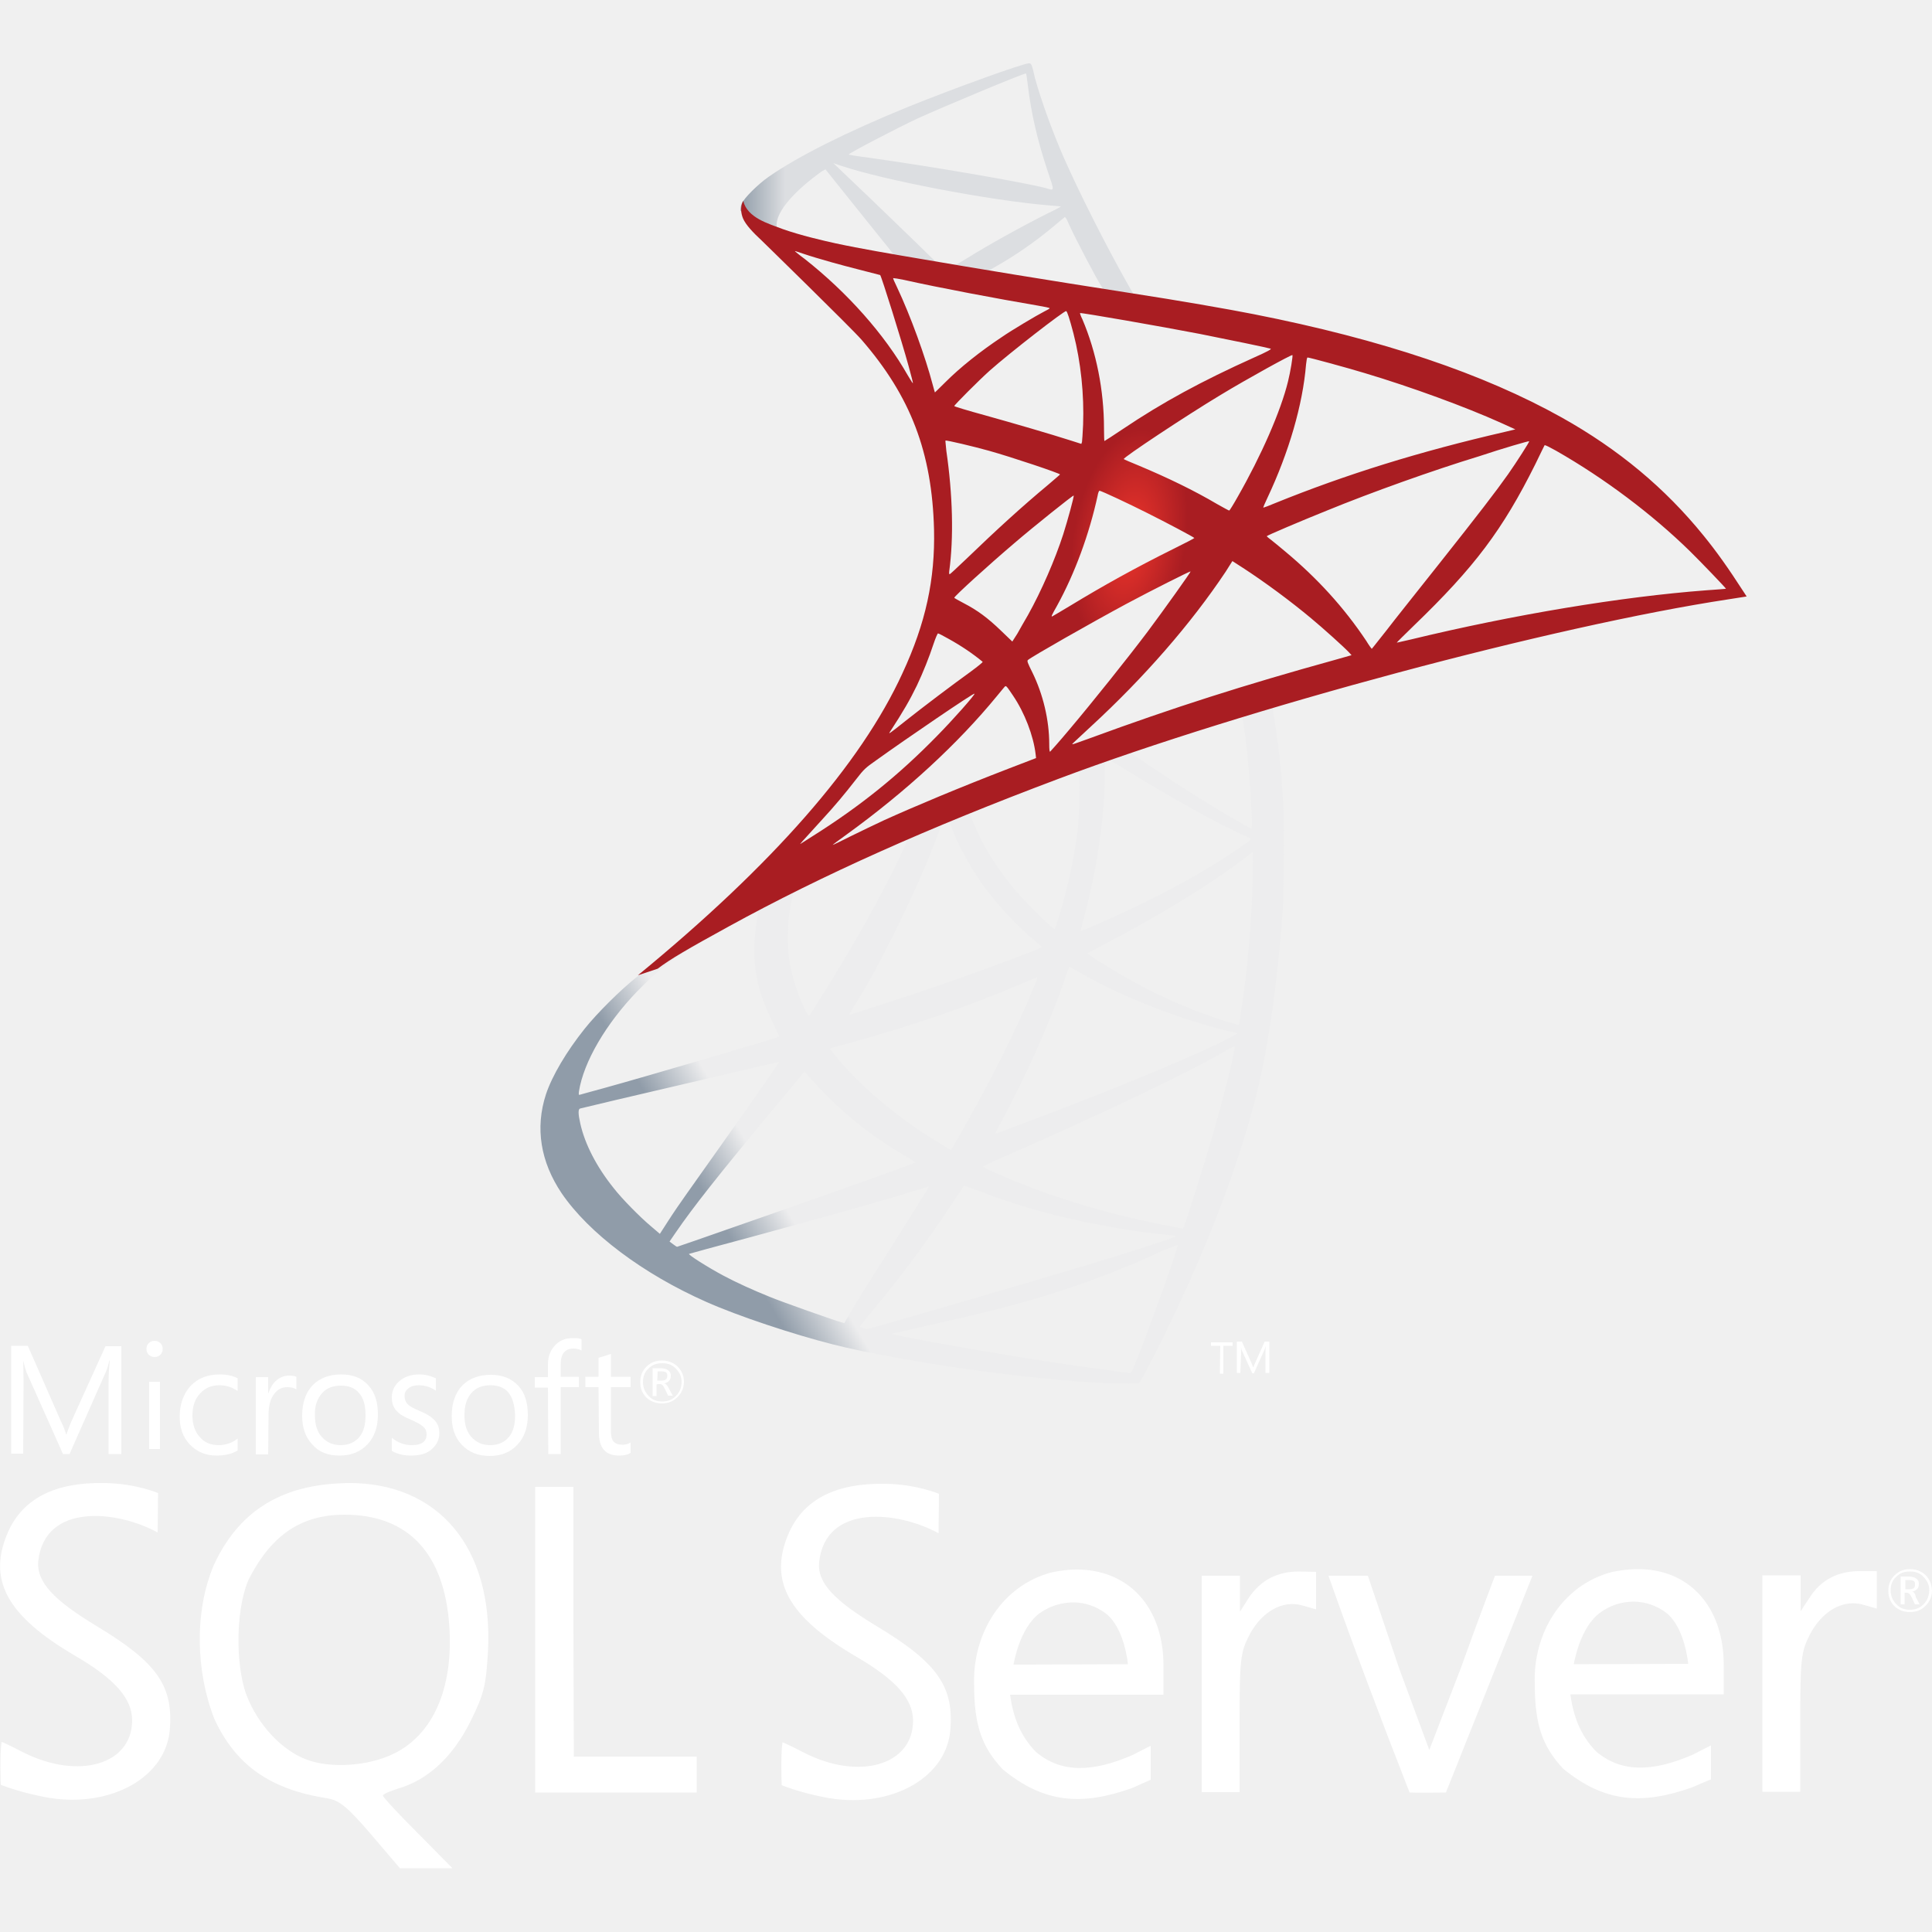
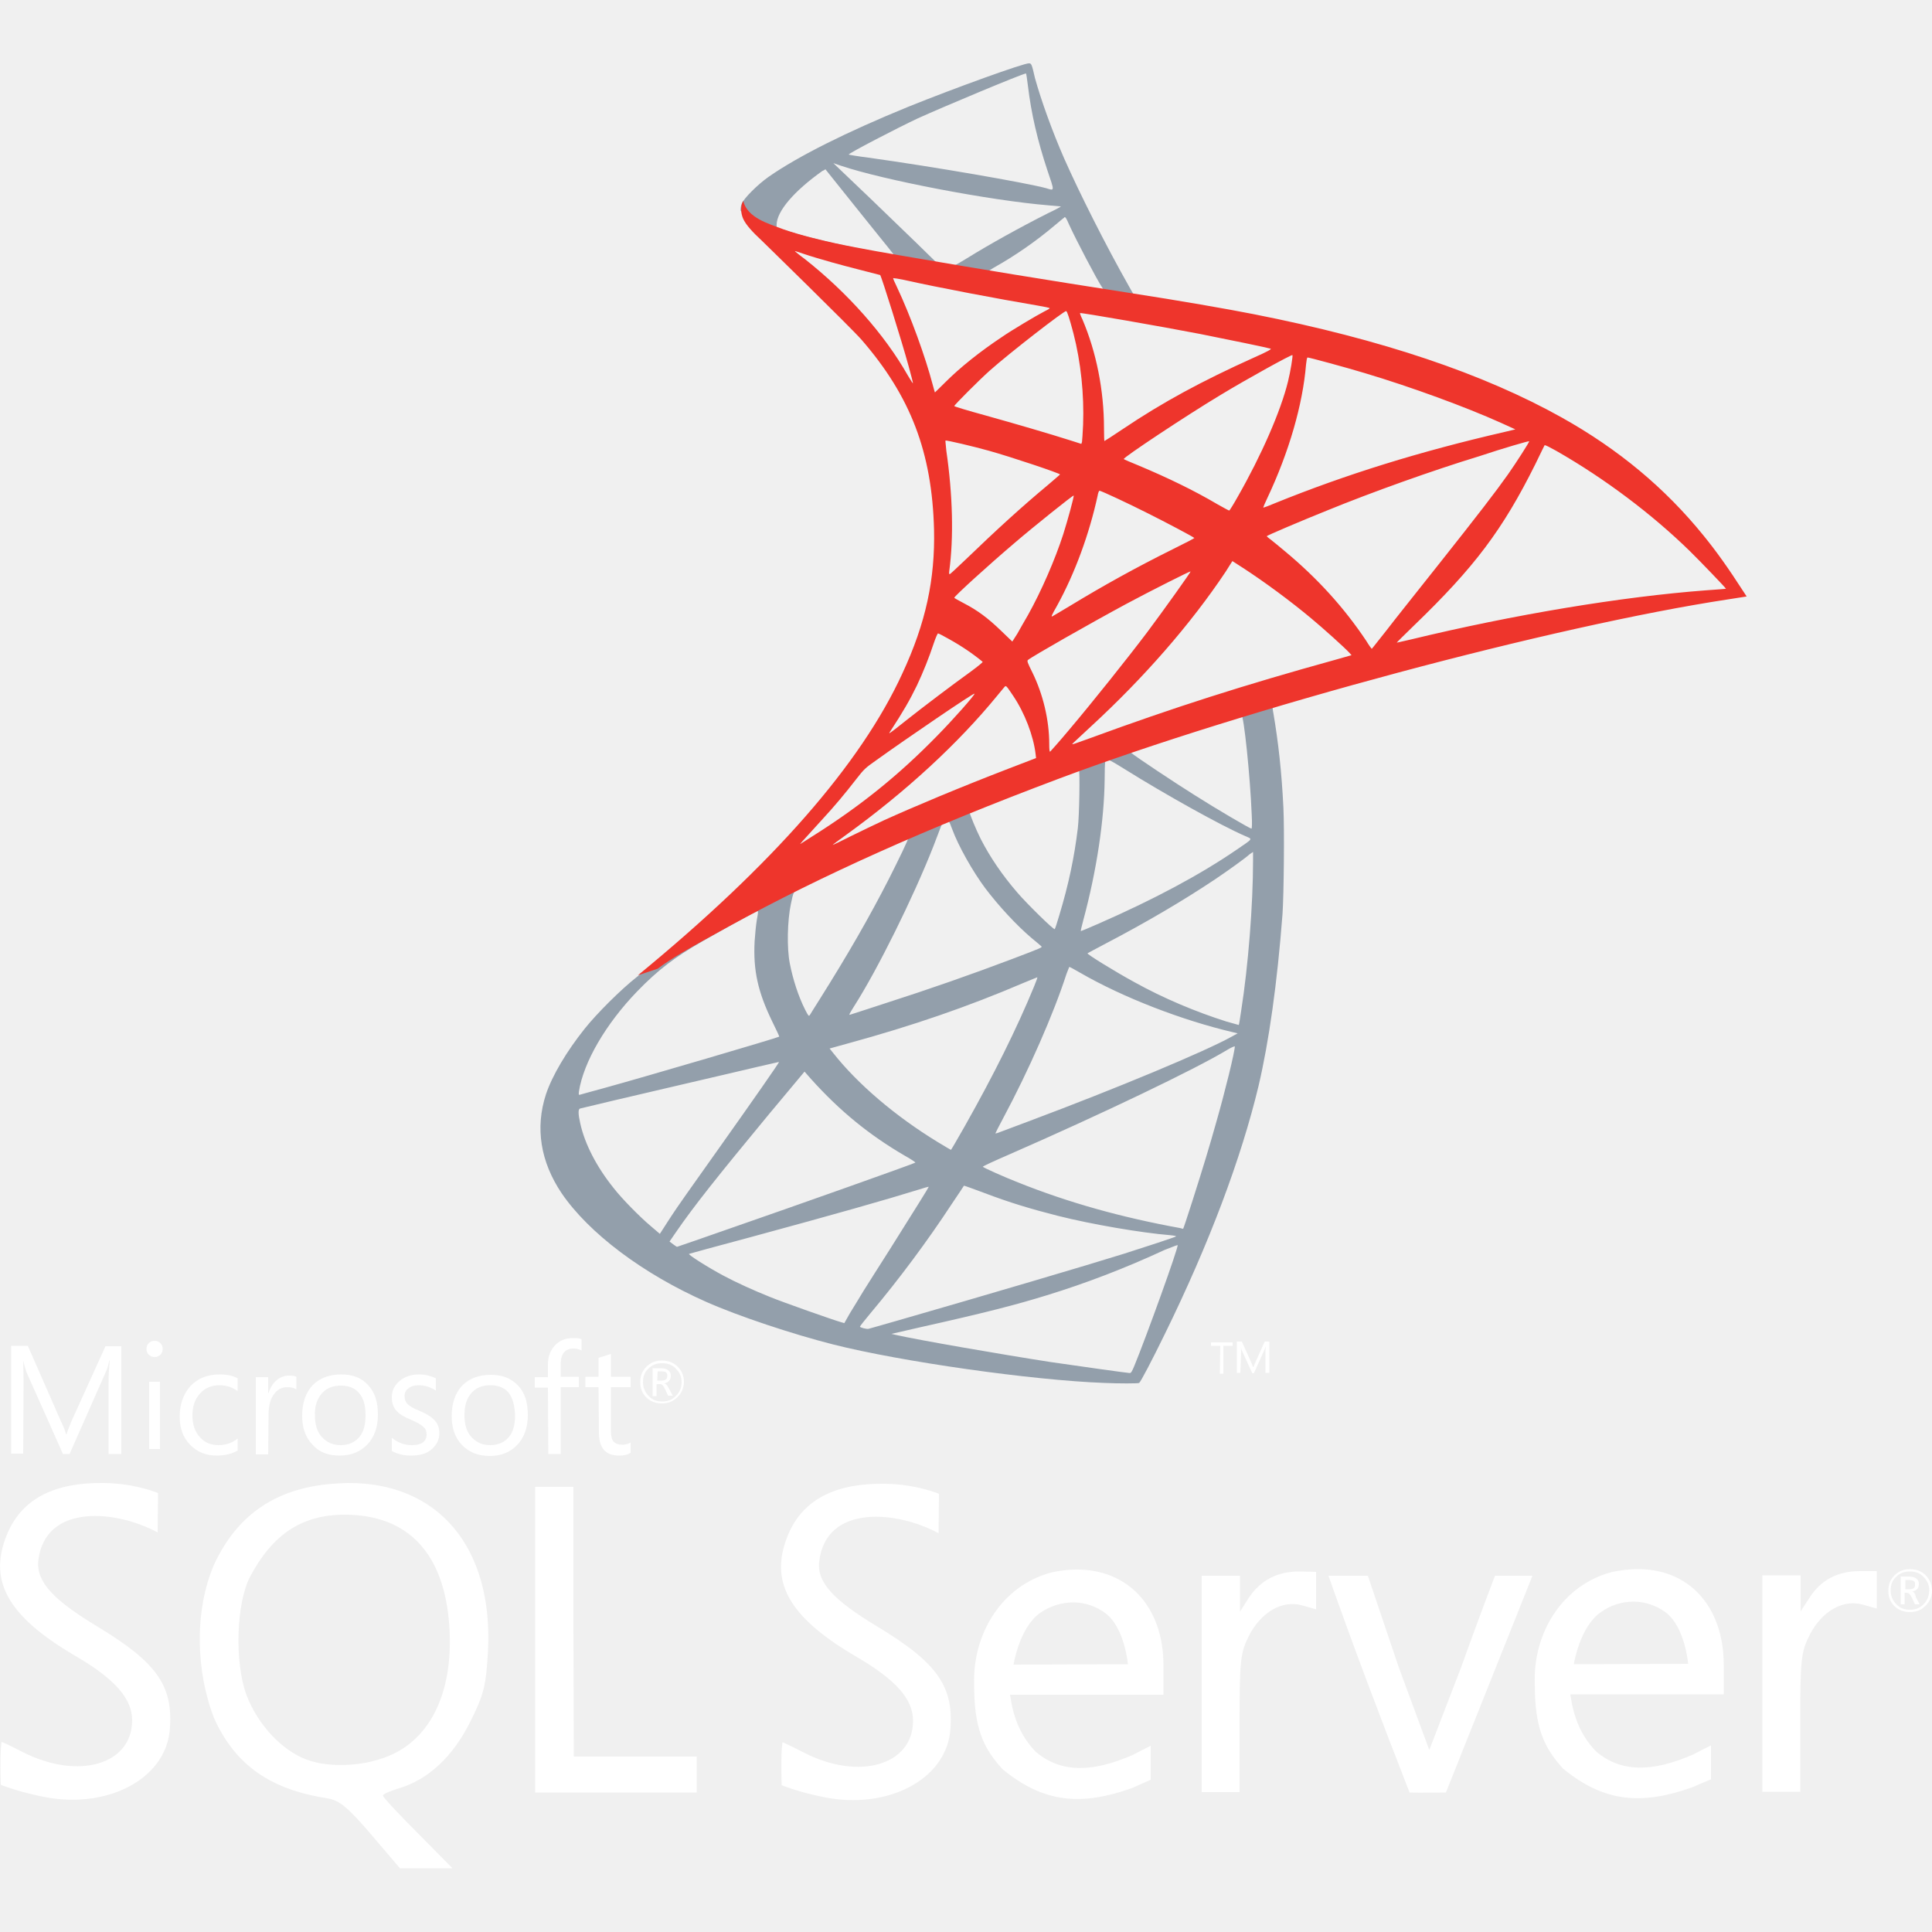
<svg xmlns="http://www.w3.org/2000/svg" width="500" height="500">
-   <g transform="matrix(.569 0 0 .569 199.451 -82.735)">
-     <linearGradient id="a" gradientUnits="userSpaceOnUse" x1="-28653.775" y1="25023.666" x2="-28002.609" y2="24638.902" gradientTransform="matrix(.038 0 0 .038 1074.504 -235.542)">
-       <stop offset="0" style="stop-color:#909ca9" />
-       <stop offset="1" style="stop-color:#ededee" />
-     </linearGradient>
-     <path d="m241.6 454.5-120.3 39.3L16.7 540l-29.3 7.7c-7.5 7.1-15.3 14.3-23.7 21.5-9.3 8-17.9 15.3-24.5 20.5-7.4 5.8-18.3 16.7-23.8 23.6-8.3 10.4-14.8 21.4-17.6 29.8-5 15.3-2.5 30.7 7.1 45 12.4 18.2 37 36.7 65.7 49.4 14.6 6.5 39.3 14.7 57.8 19.4 30.8 7.8 90.4 16.3 123.3 17.5 6.6.3 15.5.3 15.9 0 .7-.5 5.8-10.2 11.7-22.3 20.2-41.2 34.7-79.8 42.6-112.8 4.7-20 8.5-46.6 10.9-78.2.6-8.8.9-38.4.4-48.4-.8-16.4-2.3-29.6-4.5-42.6-.4-1.9-.5-3.6-.3-3.7.4-.3 1.5-.6 16.3-4.9l-3.1-7zm-27.5 16.1c1.1 0 4 27.9 4.7 45.5.2 3.7.1 6.2-.1 6.2-.7 0-15.4-8.6-25.8-15.2-9.1-5.7-26.4-17.2-29.1-19.4-.9-.6-.8-.7 6.6-3.3 12.7-4.1 42.7-13.8 43.7-13.8zm-61.2 20.2c.8 0 2.9 1.2 7.9 4.3 18.7 11.7 44.2 25.9 55.1 30.6 3.4 1.5 3.7.9-4 6.2-16.5 11.3-37.2 22.4-62.5 33.5-4.5 2-8.2 3.5-8.3 3.5-.2 0 .4-2.3 1.1-5 6.1-22.6 9.5-45.5 9.7-63.9.1-9 .1-9 1-9.2-.2 0-.1 0 0 0zm-12.7 4.8c.5.5.2 20.9-.5 26.5-1.6 13.3-4.2 25.6-8.4 39.5-1 3.4-1.9 6.2-2.1 6.4-.4.5-12.8-11.7-16.9-16.5-7.1-8.2-12.6-16.4-16.7-24.4-2.1-4.1-5.4-12.1-5.1-12.4 1.4-.9 49.4-19.4 49.7-19.1zM80.8 519c.1 0 .2 0 .3.1.2.2.8 1.6 1.4 3.3 2.9 7.9 9.5 19.5 15.1 27 6.2 8.2 14.3 16.9 21 22.6 2.2 1.8 4.2 3.5 4.5 3.8.5.5.7.5-14.1 6.1-17.2 6.5-35.9 13.1-57.4 20-5.1 1.7-10.2 3.3-15.4 5-.8.3-.5-.2 1.8-3.9 10.6-16.6 26.8-49.3 35.9-72.4 1.5-4 3.1-8 3.4-8.9.4-1.3.8-1.7 2-2.4.6-.1 1.2-.3 1.5-.3zm-18.2 7.5c.3.2-4.4 9.9-8.9 18.8-8.8 17.2-18.5 34.1-31.4 54.6-2.2 3.5-4.3 6.8-4.5 7.2-.5.6-.6.5-2.1-2.4-3.1-6.1-5.6-13.9-7-21.1-1.4-7.1-1.1-19.5.5-27.1 1.2-5.6 1.1-5.5 3.8-6.9 11.6-5.8 49.2-23.4 49.6-23.1zm156.8 6.4v3.8c0 20.3-2.2 48.1-5.4 68.4-.5 3.5-1 6.5-1.1 6.5 0 0-2.6-.7-5.7-1.6-13.6-4.3-28.5-10.5-41.8-17.9-8.8-4.8-21.6-12.7-21.3-13.1.1-.1 3.9-2.1 8.4-4.5 17.8-9.3 34.9-19.3 49.7-29.2 5.5-3.7 13.9-9.7 15.7-11.4l1.5-1zM-6 559.8c.4 0 .3.7-.3 4-.4 2.4-.8 6.7-1 9.7-.7 13.3 1.5 23.1 8 36.5 1.8 3.7 3.3 6.8 3.2 6.9-.6.5-60.8 18.2-79.7 23.4-5.6 1.5-10.5 2.9-10.9 3-.6.2-.7.1-.5-1.5 2.1-13.4 12.3-30.8 26.5-45.5 9.5-9.8 17-15.5 29.9-22.9 9.3-5.3 23.5-13.2 24.6-13.5 0-.1.1-.1.2-.1zm141.8 25.4c.1-.1 2.3 1.1 4.9 2.6 19.5 11.3 46.5 21.7 69.6 27.1l2.1.5-2.9 1.6c-12.1 6.7-51.8 23.3-92.4 38.5-5.9 2.2-11.7 4.4-12.8 4.8-1.1.5-2.1.7-2.1.6 0-.1 1.6-3.3 3.7-7.2 11.4-21.3 22.8-47.2 28.6-65.2.7-1.7 1.2-3.2 1.3-3.3zm-14.5 4.7c.1.1-.6 2-1.5 4.2-7.9 19.2-18.3 40.1-31.5 63.5-3.4 6-6.2 10.8-6.3 10.8-.1 0-2.8-1.6-6.1-3.6-19.3-11.8-36.4-26.4-47.5-40.5l-1.6-2 8.3-2.3c29.6-8.1 54.8-16.8 79.8-27.5 3.4-1.4 6.3-2.6 6.4-2.6zm89.8 31.4s.1.1 0 0c.1 2.1-4.5 20.8-8.4 34.4-3.2 11.4-5.9 20.3-10.9 36-2.2 6.9-4.1 12.6-4.2 12.6-.1 0-.6-.1-1.2-.3-27-4.9-51.2-11.7-73.9-20.8-6.4-2.5-15.5-6.6-16-7.1-.2-.2 5.3-2.7 12.2-5.7 41.4-18.1 84.3-38.6 99-47.5 1.8-1.1 3.1-1.6 3.4-1.6zM3.8 628.4c.2.2-11.4 16.8-27.5 39.5-5.6 7.9-12.2 17.2-14.6 20.6-2.5 3.5-6.2 8.9-8.3 12.2l-3.8 5.9-4.1-3.5c-4.8-4-13.2-12.5-16.9-17.3-7.8-9.7-13.1-20-15.2-29.4-1-4.4-1-6.5-.1-6.8 1.4-.4 25.6-6.1 48.4-11.4 12.6-2.9 27.3-6.4 32.5-7.6 5.2-1.2 9.5-2.2 9.6-2.2zm11.6 4.4 2.9 3.3c13.1 14.6 26.5 25.5 42.6 34.9 2.9 1.6 5.1 3.1 4.9 3.2-.6.5-56.2 20.2-81.9 29.1-14.5 5.1-26.4 9.2-26.5 9.2-.1 0-.9-.5-1.8-1.2l-1.6-1.2 2.6-3.8c8.5-12.4 19.3-25.9 42.6-54.1l16.2-19.4zm72.5 51.9c.1-.1 4.1 1.4 9 3.2 11.8 4.5 21.2 7.3 33.7 10.5 15.5 3.9 37.8 7.7 51 8.8 2 .2 3.1.4 2.7.6-.6.4-14 4.8-23.8 7.9-15.6 4.9-63.4 19-102.3 30.2-7.2 2.1-13.4 3.8-13.7 3.9-.9.2-3.9-.6-3.9-1 0-.2 2.2-3 4.8-6.1 13.1-15.6 26.1-33.1 36.9-49.6 3.1-4.6 5.6-8.3 5.6-8.4zm-16 .5c.1.1-6.4 10.5-17.6 28.3-4.8 7.5-10.2 16.1-12.1 19.1-1.8 2.9-4.5 7.5-6.1 10l-2.6 4.6-1.4-.4c-3.3-.9-26.3-9-32.4-11.5-7.5-3-15.4-6.6-21.2-9.7-7.3-3.9-16.4-9.7-15.6-9.9.2-.1 12.6-3.5 27.6-7.5 39.8-10.8 61.9-17.1 76.4-21.6 2.7-.9 5-1.5 5-1.4zm113.2 26.5c.5.9-14.3 41.8-19.6 54.7-1.2 2.9-1.6 3.6-2.3 3.5-1.5-.1-22.9-3.1-35.9-5-22.6-3.5-60.6-10.1-70.2-12.3l-2.2-.5 13.5-3.1c29.1-6.5 43.1-10.1 57.3-14.5 17.9-5.5 35.6-12.3 53.5-20.6 2.9-1.1 5.3-2.1 5.9-2.2z" style="fill:url(#a)" />
-     <linearGradient id="b" gradientUnits="userSpaceOnUse" x1="-28628.088" y1="12279.007" x2="-28104.144" y2="12279.007" gradientTransform="matrix(.038 0 0 .038 1074.504 -235.542)">
-       <stop offset="0" style="stop-color:#939fab" />
-       <stop offset="1" style="stop-color:#dcdee1" />
-     </linearGradient>
-     <path d="M117.6 174.2c-2-.3-34.3 11.4-55.1 19.8-28.1 11.5-49.9 22.4-63.4 31.8-5 3.5-11.3 9.8-12.3 12.3-.4.9-.5 2-.5 3.1l12.2 11.5 29 9.3 69 12.4 78.9 13.5.8-6.8c-.3 0-.5-.1-.7-.1l-10.4-1.6-2.1-3.7c-10.7-18.9-22.5-42.4-29.5-58.2-5.4-12.3-10.5-26.5-13.3-36.6-1.4-6.2-1.6-6.6-2.6-6.7zm-1.5 4.6c.2.1.5 2.6.9 5.6 1.5 12.7 4.4 25 8.8 38.3 3.4 10 3.4 9.5-.5 8.3-9.3-2.5-50.8-9.7-80.9-13.9-4.8-.6-8.9-1.3-8.9-1.4-.4-.4 21.7-11.9 31.5-16.5 12.4-5.6 46.6-19.9 49.1-20.4zm-87.6 40.8 3.5 1.2c19.3 6.5 67.7 15.8 94.4 18 3 .3 5.5.5 5.6.5.1.1-2.5 1.5-5.7 3-12.9 6.5-27.1 14.4-36.9 20.5-2.9 1.8-5.5 3.3-5.9 3.3-.4 0-2.3-.4-4.3-.6l-3.6-.5-9.1-8.9c-16-15.5-28.5-27.5-33.4-32.1l-4.6-4.4zm-3.6 2.8 12.8 16c7 8.8 14.1 17.5 15.6 19.4 1.5 1.9 2.8 3.5 2.7 3.5-.4.3-18.5-3.3-28.2-5.5-9.9-2.3-14-3.4-20.1-5.3l-5-1.6v-1.3c.1-6.1 7.8-15.2 20.9-24.5.1.1 1.3-.7 1.3-.7zm108.9 21.8c.4 0 .8.8 1.9 3.3 3.1 6.8 12.7 25.2 15.1 28.7.7 1.2 2 1.3-10.8-.8-30.8-5-40.7-6.6-40.7-6.8 0-.1.9-.7 2.1-1.4 9.5-5.3 19.2-12 27.7-19.2 2.1-1.7 4-3.4 4.4-3.6 0-.2.2-.3.3-.2z" style="fill:url(#b)" />
-     <radialGradient id="c" cx="-3488.409" cy="-28605.69" r="695.638" gradientTransform="matrix(-.0365 -.00548 .01109 -.07298 353.025 -1715.464)" gradientUnits="userSpaceOnUse">
-       <stop offset="0" style="stop-color:#ee352c" />
-       <stop offset="1" style="stop-color:#a91d22" />
-     </radialGradient>
-     <path d="M-12.5 236.8s-2 3.2-.1 7.9c1.2 2.9 4.6 6.5 8.5 10.1 0 0 40.5 39.5 45.4 45.1 22.4 25.8 32.1 51.3 33 86.4.5 22.5-3.7 42.4-14.4 65.4C41 492.9 1.1 538.5-60.4 589l9-3c5.8-4.4 13.7-9 32.3-19.2 42.8-23.5 91-45 150.1-67.2 85.1-32 225-69.5 304.6-81.6l8.3-1.3-1.3-2c-7.3-11.3-12.3-18.3-18.3-25.7-17.5-21.6-38.6-39.2-64.5-53.7-35.6-19.9-81.7-35.5-140.1-47-11-2.2-35.2-6.4-54.8-9.4-41.6-6.5-68.5-10.9-98.2-16-10.6-1.8-26.5-4.5-37.1-6.8-5.5-1.2-15.9-3.6-24.1-6.5-6.5-2.5-16-5-18-12.8zM11 259.6c.1-.1 1.5.5 3.5 1.1 3.5 1.2 7.9 2.5 13.2 4 4 1.1 8 2.2 12 3.2 5.5 1.4 10 2.6 10.1 2.6.6.6 9.8 30 12.9 41.3 1.2 4.3 2.1 7.9 2 7.9-.1.1-1.1-1.5-2.3-3.5-10.6-18.7-27.5-37.7-46.9-53-2.6-1.9-4.5-3.5-4.5-3.6zm44.7 12.3c.5 0 2.5.3 4.9.8 15.5 3.5 43.2 8.7 60.9 11.7 3 .5 5.4 1 5.4 1.2 0 .2-1.1.8-2.5 1.5-3 1.5-15.1 8.7-19.1 11.5-10.1 6.7-19.2 14-25.7 20.5-2.6 2.6-4.9 4.8-4.9 4.8s-.5-1.5-1-3.5c-3.3-12.6-10.1-31.4-16.3-44.5-1-2-1.8-3.9-1.7-4-.1.1-.1 0 0 0zm78.7 15c.5.2 1.5 3.3 3.3 10.1 3.4 13.2 4.9 27.9 4.4 41.6-.2 3.8-.4 7.4-.5 7.8l-.3.9-4.7-1.5c-9.7-3.1-25.5-7.7-39.1-11.5-7.7-2.1-14-4-14-4.2 0-.5 11.3-11.8 16.1-16.1 9.1-8.1 34-27.4 34.8-27.1zm6.3.9c.3-.3 37.6 6.2 54.6 9.5 12.6 2.5 31 6.3 32.1 6.7.5.2-1.4 1.3-7.5 4-24 10.8-41.8 20.5-59.5 32.4-4.6 3.1-8.5 5.6-8.6 5.6-.1 0-.2-2.6-.2-5.8 0-17.3-3.5-34.7-9.8-49.5-.7-1.4-1.2-2.8-1.1-2.9zm96.6 19.1c.3.3-.9 7.6-2 12-3.3 13.5-12.1 33.6-22.9 52.5-1.9 3.4-3.6 6.1-3.8 6.2-.2.1-2.6-1.3-5.5-2.9-10.5-6.2-22.5-12-35.6-17.5-3.6-1.5-6.8-2.8-6.9-3-.6-.5 28.6-19.9 44.1-29.2 12.2-7.4 32.2-18.4 32.6-18.1zm6.9 1.1c.8 0 17.4 4.5 26 7.1 21.4 6.4 45.9 15.4 61.9 22.6l6.6 3-4.6 1.1c-39.1 9-72.5 19.4-104.8 32.5-2.6 1.1-5 2-5.2 2-.2 0 .7-2.1 1.9-4.6 9.7-20.6 16-42.2 17.5-60.5.2-1.8.4-3.2.7-3.2zM79.5 345.8c.3-.3 12.9 2.7 19.7 4.6 10.4 2.9 32.4 10.3 32.4 10.8 0 .1-2.5 2.2-5.4 4.7-11.9 9.9-23.4 20.4-37.1 33.6-4.1 3.9-7.5 7.1-7.7 7.1-.2 0-.3-.5-.2-1.3 2.1-15.3 1.6-34.9-1.3-54.8-.2-2.4-.5-4.6-.4-4.7zm265.5.3c.2.2-5.8 9.6-9.6 15-5.5 7.8-13.5 18.2-31.5 40.9-9.5 12-20.3 25.5-23.8 30.1-3.6 4.5-6.6 8.4-6.7 8.4-.1 0-1.3-1.6-2.5-3.6-10.2-15.3-22.4-28.6-36.8-40.6-2.7-2.3-5.7-4.7-6.7-5.5-1-.7-1.8-1.5-1.8-1.5 0-.3 15.5-6.9 27.2-11.6 20.5-8.4 48.5-18.4 69.5-24.8 10.8-3.6 22.5-7 22.7-6.8zm7 1.8c.4-.1 2.5 1 5.2 2.5 22.1 12.6 43.7 28.9 60.8 45.6 4.8 4.7 16.7 17.1 16.5 17.2 0 0-4.2.4-9.1.7-38.3 2.9-87.3 11-134.4 22.4-3.2.7-6 1.4-6.2 1.4-.2 0 3.4-3.5 7.8-7.8 27.6-26.6 40.3-43.5 55.2-73.4 2.2-4.5 4-8.3 4.2-8.6-.1 0-.1 0 0 0zm-202.4 20.7c1.3.3 13.1 5.8 22 10.3 8.2 4.1 20.5 10.6 21.1 11.2.1.1-4.3 2.4-9.6 5-17.1 8.5-31.7 16.6-47 25.9-4.4 2.6-8 4.8-8.1 4.8-.4 0-.3-.4 2.2-4.8 8.2-14.9 14.7-32.7 18.5-50.1.2-1.3.6-2.3.9-2.3zm-11.8 2.2c.3.3-2.8 11.5-4.7 17.5-3.7 11.5-10 26-16.1 36.9-1.5 2.5-3.6 6.3-4.8 8.4l-2.3 3.6-5.1-4.9c-5.9-5.7-10.7-9.3-16.9-12.5-2.5-1.3-4.4-2.4-4.4-2.5 0-.7 15.5-14.8 27.5-25 8.5-7.3 26.5-21.7 26.8-21.5zm72.2 29.8 4.5 2.9c10.2 6.6 22.2 15.5 31.4 23.2 5.2 4.3 15.2 13.3 17.2 15.5l1.1 1.2-7.4 2.1c-41.6 11.5-73.8 21.8-111.4 35.6-4.2 1.5-7.7 2.8-8 2.8-.5 0-1 .5 8.4-8.2 24-22.1 45.3-46.5 61.1-70.2l3.1-4.9zm-19 4.7c.2.2-12.3 17.7-19.7 27.6-8.9 11.8-24.7 31.6-35.6 44.5-4.5 5.4-8.5 9.8-8.6 9.9-.3.1-.4-1.3-.4-3.4 0-11-2.8-22.7-7.7-32.7-2.1-4.2-2.5-5.2-2-5.6 1.7-1.5 28.2-16.6 44.9-25.6 11.2-6 28.9-14.9 29.1-14.7zM76.1 433.5c.3 0 2.4 1.1 4.7 2.4 5.8 3.2 11 6.7 15.6 10.5.2.2-2.2 2.1-5.3 4.4-8.6 6.2-21.7 16.1-29.4 22.2-8 6.4-8.3 6.5-7.4 5.2 6-9.2 9-14.4 12.2-21 2.8-5.9 5.6-12.9 7.6-19 .9-2.7 1.8-4.7 2-4.7zm30.7 24c.5-.1 1 .7 3.5 4.4 5.2 7.7 9.2 18.1 10.2 26.5l.2 1.8-12.5 4.8c-22.3 8.6-42.8 17.2-56.7 23.5-3.9 1.8-10.7 5.1-15.2 7.3-4.5 2.3-8.1 4-8.1 3.9 0-.1 2.8-2.2 6.3-4.7 27.2-19.7 50.7-41.4 68.4-63 1.9-2.3 3.6-4.4 3.8-4.5h.1zm-14.1 3.4c.4.4-10 12.1-17.1 19.3-17.5 17.9-34.9 31.9-56.5 45.5-2.7 1.7-5.2 3.3-5.5 3.5-.6.4.2-.5 9.6-10.8 6-6.5 10.5-11.9 15.7-18.6 3.5-4.5 4.1-5.1 9.1-8.6 13.5-9.7 44.3-30.7 44.7-30.3z" style="fill:url(#c)" />
-   </g>
+   <style>.st1{fill:#939fab}</style>
+   <path class="st1" d="m336.921 175.875-68.45 22.362-59.518 26.288-16.671 4.381c-4.268 4.04-8.706 8.137-13.486 12.234-5.291 4.552-10.185 8.705-13.94 11.664-4.21 3.3-10.413 9.503-13.542 13.429-4.723 5.917-8.422 12.176-10.015 16.956-2.845 8.706-1.422 17.468 4.04 25.605 7.056 10.356 21.053 20.882 37.383 28.109 8.308 3.698 22.362 8.364 32.889 11.038 17.525 4.438 51.437 9.275 70.157 9.958 3.756.17 8.82.17 9.047 0 .399-.285 3.3-5.804 6.658-12.69 11.493-23.442 19.744-45.405 24.24-64.182 2.673-11.38 4.836-26.516 6.201-44.496.342-5.007.512-21.85.228-27.54-.455-9.331-1.309-16.842-2.56-24.24-.228-1.08-.285-2.047-.171-2.104.227-.171.853-.342 9.274-2.788l-1.764-3.984zm-15.647 9.161c.626 0 2.276 15.875 2.674 25.89.114 2.105.057 3.528-.057 3.528-.398 0-8.762-4.894-14.68-8.65-5.178-3.242-15.022-9.786-16.558-11.038-.512-.341-.455-.398 3.756-1.877 7.226-2.333 24.296-7.853 24.865-7.853zM286.45 196.53c.455 0 1.65.683 4.495 2.447 10.64 6.657 25.15 14.737 31.352 17.411 1.935.854 2.105.512-2.276 3.528-9.388 6.43-21.167 12.746-35.562 19.062-2.56 1.138-4.666 1.991-4.723 1.991-.114 0 .227-1.309.626-2.845 3.47-12.86 5.405-25.89 5.52-36.359.056-5.121.056-5.121.568-5.235-.114 0-.057 0 0 0zm-7.226 2.731c.284.285.114 11.892-.285 15.079-.91 7.568-2.39 14.566-4.78 22.475-.568 1.935-1.08 3.528-1.194 3.642-.228.284-7.283-6.657-9.616-9.389-4.04-4.665-7.17-9.331-9.503-13.883-1.195-2.333-3.072-6.885-2.902-7.056.797-.512 28.11-11.038 28.28-10.868zm-33.799 13.315c.057 0 .114 0 .17.057.115.114.456.91.798 1.878 1.65 4.495 5.405 11.095 8.591 15.363 3.528 4.665 8.137 9.616 11.95 12.859 1.251 1.024 2.39 1.991 2.56 2.162.284.285.398.285-8.023 3.471-9.787 3.699-20.427 7.454-32.66 11.38-2.902.967-5.804 1.878-8.763 2.845-.455.17-.285-.114 1.024-2.219 6.031-9.445 15.25-28.052 20.427-41.196.854-2.276 1.764-4.552 1.935-5.064.227-.74.455-.967 1.138-1.365.341-.057.683-.171.853-.171zm-10.356 4.267c.171.114-2.503 5.634-5.064 10.698-5.007 9.786-10.526 19.403-17.866 31.067-1.252 1.992-2.447 3.87-2.56 4.097-.285.341-.342.284-1.196-1.366-1.764-3.47-3.186-7.909-3.983-12.006-.796-4.04-.626-11.095.285-15.42.683-3.186.626-3.129 2.162-3.926 6.6-3.3 27.995-13.314 28.222-13.144zm89.22 3.642v2.162c0 11.551-1.252 27.37-3.073 38.92-.284 1.991-.569 3.698-.626 3.698 0 0-1.48-.398-3.243-.91-7.739-2.447-16.217-5.974-23.784-10.185-5.008-2.731-12.29-7.226-12.12-7.454.057-.057 2.219-1.195 4.78-2.56 10.128-5.292 19.858-10.982 28.279-16.615 3.13-2.106 7.909-5.52 8.933-6.487l.854-.569zm-128.253 15.306c.228 0 .17.398-.17 2.276-.228 1.366-.456 3.812-.57 5.52-.398 7.567.854 13.143 4.552 20.768 1.025 2.105 1.878 3.87 1.821 3.926-.341.285-34.595 10.356-45.35 13.315-3.186.853-5.974 1.65-6.201 1.707-.342.113-.399.057-.285-.854 1.195-7.624 6.999-17.525 15.079-25.89 5.405-5.576 9.673-8.819 17.013-13.03 5.291-3.015 13.371-7.51 13.997-7.68 0-.058.057-.058.114-.058zm80.684 14.453c.057-.057 1.309.626 2.788 1.48 11.096 6.429 26.459 12.346 39.603 15.42l1.195.284-1.65.91c-6.885 3.812-29.475 13.258-52.576 21.906-3.357 1.252-6.657 2.504-7.283 2.732-.626.284-1.195.398-1.195.341 0-.057.91-1.878 2.105-4.097 6.487-12.12 12.973-26.857 16.273-37.099.399-.967.683-1.82.74-1.877zm-8.25 2.674c.057.057-.342 1.138-.854 2.39-4.495 10.925-10.412 22.817-17.923 36.131-1.935 3.414-3.528 6.146-3.585 6.146-.057 0-1.593-.91-3.47-2.049-10.983-6.714-20.712-15.021-27.028-23.044l-.91-1.138 4.722-1.309c16.842-4.609 31.181-9.56 45.406-15.648 1.935-.796 3.585-1.479 3.642-1.479zm51.096 17.867s.057.057 0 0c.057 1.195-2.56 11.835-4.78 19.573-1.82 6.487-3.357 11.551-6.202 20.484-1.252 3.926-2.333 7.17-2.39 7.17a3.58 3.58 0 0 1-.682-.171c-15.363-2.788-29.133-6.657-42.05-11.835-3.641-1.423-8.819-3.756-9.103-4.04-.114-.114 3.015-1.536 6.941-3.243 23.557-10.3 47.967-21.964 56.331-27.028 1.025-.626 1.764-.91 1.935-.91zm-117.954 4.04c.114.113-6.486 9.559-15.647 22.475-3.187 4.495-6.942 9.787-8.308 11.721-1.422 1.992-3.527 5.065-4.722 6.942l-2.163 3.357-2.333-1.991c-2.73-2.276-7.51-7.113-9.616-9.844-4.438-5.52-7.454-11.38-8.648-16.728-.57-2.504-.57-3.699-.057-3.87.796-.227 14.566-3.47 27.54-6.486 7.169-1.65 15.533-3.642 18.492-4.325 2.959-.682 5.405-1.251 5.462-1.251zm6.6 2.503 1.65 1.878c7.455 8.307 15.08 14.51 24.24 19.858 1.65.91 2.902 1.764 2.788 1.82-.341.285-31.978 11.495-46.6 16.559-8.251 2.902-15.022 5.234-15.08 5.234-.056 0-.511-.284-1.024-.682l-.91-.683 1.48-2.162c4.836-7.056 10.981-14.737 24.239-30.783l9.218-11.039zm41.253 29.531c.057-.057 2.333.797 5.121 1.821 6.714 2.56 12.063 4.154 19.175 5.975 8.82 2.219 21.509 4.38 29.02 5.007 1.137.114 1.763.227 1.536.341-.342.228-7.966 2.731-13.542 4.495-8.877 2.788-36.075 10.811-58.21 17.184-4.096 1.195-7.624 2.162-7.794 2.22-.513.113-2.22-.342-2.22-.57 0-.114 1.252-1.707 2.732-3.47 7.454-8.877 14.85-18.835 20.996-28.223 1.764-2.618 3.186-4.723 3.186-4.78zm-9.104.285c.057.057-3.641 5.974-10.014 16.102-2.732 4.268-5.804 9.161-6.885 10.868-1.024 1.65-2.56 4.268-3.471 5.69l-1.48 2.618-.796-.228c-1.878-.512-14.965-5.12-18.436-6.543-4.267-1.707-8.762-3.756-12.062-5.52-4.154-2.219-9.332-5.519-8.877-5.633.114-.057 7.17-1.991 15.705-4.267 22.646-6.145 35.22-9.73 43.471-12.29 1.536-.513 2.845-.854 2.845-.797zm64.41 15.078c.285.512-8.136 23.784-11.151 31.125-.683 1.65-.91 2.048-1.31 1.991-.853-.057-13.03-1.764-20.426-2.845-12.86-1.991-34.482-5.747-39.944-6.999l-1.252-.284 7.682-1.764c16.557-3.699 24.523-5.747 32.603-8.25 10.185-3.13 20.257-7 30.442-11.722 1.65-.626 3.015-1.195 3.357-1.252zM266.365 16.385c-1.138-.17-19.516 6.486-31.352 11.266-15.988 6.543-28.393 12.746-36.074 18.094-2.845 1.992-6.43 5.576-6.999 6.999-.227.512-.284 1.138-.284 1.764l6.941 6.543 16.501 5.292 39.261 7.056 44.895 7.681.455-3.87c-.17 0-.285-.056-.399-.056l-5.917-.91-1.195-2.106c-6.088-10.754-12.803-24.125-16.786-33.116-3.072-6.998-5.974-15.078-7.567-20.825-.797-3.528-.91-3.755-1.48-3.812zm-.853 2.617c.114.057.284 1.48.512 3.187.853 7.226 2.504 14.225 5.007 21.792 1.935 5.69 1.935 5.406-.284 4.723-5.292-1.423-28.906-5.52-46.032-7.91-2.732-.34-5.065-.739-5.065-.796-.227-.227 12.348-6.77 17.924-9.388 7.056-3.187 26.515-11.323 27.938-11.608zm-49.845 23.215 1.992.683c10.982 3.699 38.521 8.99 53.714 10.242 1.707.17 3.13.285 3.186.285.057.057-1.423.853-3.243 1.707-7.34 3.698-15.42 8.193-20.996 11.664-1.65 1.024-3.13 1.878-3.358 1.878-.227 0-1.308-.228-2.446-.342l-2.049-.284-5.178-5.064c-9.103-8.82-16.216-15.648-19.004-18.265l-2.618-2.504zm-2.048 1.594 7.283 9.104c3.983 5.007 8.023 9.957 8.877 11.038.853 1.081 1.593 1.992 1.536 1.992-.228.17-10.527-1.878-16.046-3.13-5.633-1.309-7.966-1.934-11.437-3.016l-2.845-.91v-.74c.057-3.47 4.438-8.648 11.892-13.94.057.057.74-.398.74-.398zm61.964 12.404c.228 0 .455.455 1.081 1.877 1.764 3.87 7.227 14.34 8.592 16.33.399.684 1.138.74-6.145-.454-17.525-2.845-23.158-3.756-23.158-3.87 0-.057.512-.398 1.195-.796a101.315 101.315 0 0 0 15.76-10.925c1.196-.967 2.277-1.935 2.505-2.048 0-.114.113-.171.17-.114z" />
+   <path d="M-12.5 236.8s-2 3.2-.1 7.9c1.2 2.9 4.6 6.5 8.5 10.1 0 0 40.5 39.5 45.4 45.1 22.4 25.8 32.1 51.3 33 86.4.5 22.5-3.7 42.4-14.4 65.4C41 492.9 1.1 538.5-60.4 589l9-3c5.8-4.4 13.7-9 32.3-19.2 42.8-23.5 91-45 150.1-67.2 85.1-32 225-69.5 304.6-81.6l8.3-1.3-1.3-2c-7.3-11.3-12.3-18.3-18.3-25.7-17.5-21.6-38.6-39.2-64.5-53.7-35.6-19.9-81.7-35.5-140.1-47-11-2.2-35.2-6.4-54.8-9.4-41.6-6.5-68.5-10.9-98.2-16-10.6-1.8-26.5-4.5-37.1-6.8-5.5-1.2-15.9-3.6-24.1-6.5-6.5-2.5-16-5-18-12.8zM11 259.6c.1-.1 1.5.5 3.5 1.1 3.5 1.2 7.9 2.5 13.2 4 4 1.1 8 2.2 12 3.2 5.5 1.4 10 2.6 10.1 2.6.6.6 9.8 30 12.9 41.3 1.2 4.3 2.1 7.9 2 7.9-.1.1-1.1-1.5-2.3-3.5-10.6-18.7-27.5-37.7-46.9-53-2.6-1.9-4.5-3.5-4.5-3.6zm44.7 12.3c.5 0 2.5.3 4.9.8 15.5 3.5 43.2 8.7 60.9 11.7 3 .5 5.4 1 5.4 1.2 0 .2-1.1.8-2.5 1.5-3 1.5-15.1 8.7-19.1 11.5-10.1 6.7-19.2 14-25.7 20.5-2.6 2.6-4.9 4.8-4.9 4.8s-.5-1.5-1-3.5c-3.3-12.6-10.1-31.4-16.3-44.5-1-2-1.8-3.9-1.7-4-.1.1-.1 0 0 0zm78.7 15c.5.2 1.5 3.3 3.3 10.1 3.4 13.2 4.9 27.9 4.4 41.6-.2 3.8-.4 7.4-.5 7.8l-.3.9-4.7-1.5c-9.7-3.1-25.5-7.7-39.1-11.5-7.7-2.1-14-4-14-4.2 0-.5 11.3-11.8 16.1-16.1 9.1-8.1 34-27.4 34.8-27.1zm6.3.9c.3-.3 37.6 6.2 54.6 9.5 12.6 2.5 31 6.3 32.1 6.7.5.2-1.4 1.3-7.5 4-24 10.8-41.8 20.5-59.5 32.4-4.6 3.1-8.5 5.6-8.6 5.6-.1 0-.2-2.6-.2-5.8 0-17.3-3.5-34.7-9.8-49.5-.7-1.4-1.2-2.8-1.1-2.9zm96.6 19.1c.3.3-.9 7.6-2 12-3.3 13.5-12.1 33.6-22.9 52.5-1.9 3.4-3.6 6.1-3.8 6.2-.2.1-2.6-1.3-5.5-2.9-10.5-6.2-22.5-12-35.6-17.5-3.6-1.5-6.8-2.8-6.9-3-.6-.5 28.6-19.9 44.1-29.2 12.2-7.4 32.2-18.4 32.6-18.1zm6.9 1.1c.8 0 17.4 4.5 26 7.1 21.4 6.4 45.9 15.4 61.9 22.6l6.6 3-4.6 1.1c-39.1 9-72.5 19.4-104.8 32.5-2.6 1.1-5 2-5.2 2-.2 0 .7-2.1 1.9-4.6 9.7-20.6 16-42.2 17.5-60.5.2-1.8.4-3.2.7-3.2zM79.5 345.8c.3-.3 12.9 2.7 19.7 4.6 10.4 2.9 32.4 10.3 32.4 10.8 0 .1-2.5 2.2-5.4 4.7-11.9 9.9-23.4 20.4-37.1 33.6-4.1 3.9-7.5 7.1-7.7 7.1-.2 0-.3-.5-.2-1.3 2.1-15.3 1.6-34.9-1.3-54.8-.2-2.4-.5-4.6-.4-4.7zm265.5.3c.2.2-5.8 9.6-9.6 15-5.5 7.8-13.5 18.2-31.5 40.9-9.5 12-20.3 25.5-23.8 30.1-3.6 4.5-6.6 8.4-6.7 8.4-.1 0-1.3-1.6-2.5-3.6-10.2-15.3-22.4-28.6-36.8-40.6-2.7-2.3-5.7-4.7-6.7-5.5-1-.7-1.8-1.5-1.8-1.5 0-.3 15.5-6.9 27.2-11.6 20.5-8.4 48.5-18.4 69.5-24.8 10.8-3.6 22.5-7 22.7-6.8zm7 1.8c.4-.1 2.5 1 5.2 2.5 22.1 12.6 43.7 28.9 60.8 45.6 4.8 4.7 16.7 17.1 16.5 17.2 0 0-4.2.4-9.1.7-38.3 2.9-87.3 11-134.4 22.4-3.2.7-6 1.4-6.2 1.4-.2 0 3.4-3.5 7.8-7.8 27.6-26.6 40.3-43.5 55.2-73.4 2.2-4.5 4-8.3 4.2-8.6-.1 0-.1 0 0 0zm-202.4 20.7c1.3.3 13.1 5.8 22 10.3 8.2 4.1 20.5 10.6 21.1 11.2.1.1-4.3 2.4-9.6 5-17.1 8.5-31.7 16.6-47 25.9-4.4 2.6-8 4.8-8.1 4.8-.4 0-.3-.4 2.2-4.8 8.2-14.9 14.7-32.7 18.5-50.1.2-1.3.6-2.3.9-2.3zm-11.8 2.2c.3.3-2.8 11.5-4.7 17.5-3.7 11.5-10 26-16.1 36.9-1.5 2.5-3.6 6.3-4.8 8.4l-2.3 3.6-5.1-4.9c-5.9-5.7-10.7-9.3-16.9-12.5-2.5-1.3-4.4-2.4-4.4-2.5 0-.7 15.5-14.8 27.5-25 8.5-7.3 26.5-21.7 26.8-21.5zm72.2 29.8 4.5 2.9c10.2 6.6 22.2 15.5 31.4 23.2 5.2 4.3 15.2 13.3 17.2 15.5l1.1 1.2-7.4 2.1c-41.6 11.5-73.8 21.8-111.4 35.6-4.2 1.5-7.7 2.8-8 2.8-.5 0-1 .5 8.4-8.2 24-22.1 45.3-46.5 61.1-70.2l3.1-4.9zm-19 4.7c.2.2-12.3 17.7-19.7 27.6-8.9 11.8-24.7 31.6-35.6 44.5-4.5 5.4-8.5 9.8-8.6 9.9-.3.1-.4-1.3-.4-3.4 0-11-2.8-22.7-7.7-32.7-2.1-4.2-2.5-5.2-2-5.6 1.7-1.5 28.2-16.6 44.9-25.6 11.2-6 28.9-14.9 29.1-14.7zM76.1 433.5c.3 0 2.4 1.1 4.7 2.4 5.8 3.2 11 6.7 15.6 10.5.2.2-2.2 2.1-5.3 4.4-8.6 6.2-21.7 16.1-29.4 22.2-8 6.4-8.3 6.5-7.4 5.2 6-9.2 9-14.4 12.2-21 2.8-5.9 5.6-12.9 7.6-19 .9-2.7 1.8-4.7 2-4.7zm30.7 24c.5-.1 1 .7 3.5 4.4 5.2 7.7 9.2 18.1 10.2 26.5l.2 1.8-12.5 4.8c-22.3 8.6-42.8 17.2-56.7 23.5-3.9 1.8-10.7 5.1-15.2 7.3-4.5 2.3-8.1 4-8.1 3.9 0-.1 2.8-2.2 6.3-4.7 27.2-19.7 50.7-41.4 68.4-63 1.9-2.3 3.6-4.4 3.8-4.5h.1zm-14.1 3.4c.4.4-10 12.1-17.1 19.3-17.5 17.9-34.9 31.9-56.5 45.5-2.7 1.7-5.2 3.3-5.5 3.5-.6.4.2-.5 9.6-10.8 6-6.5 10.5-11.9 15.7-18.6 3.5-4.5 4.1-5.1 9.1-8.6 13.5-9.7 44.3-30.7 44.7-30.3z" style="fill:#ee352c" transform="matrix(.569 0 0 .569 199.451 -82.735)" />
  <path d="M89.9 383.8c-.8 0-1.5.1-2.3.1-15.6.8-26 7.7-32.2 21-5.2 12.1-4.7 27.9.1 40 5.5 11.9 14.4 18.2 29.2 20.5 3.1.5 5.2 2.2 11.3 9.3l7.5 8.8h13.6l-9-9.1c-5-5-9-9.3-9-9.7 0-.4 1.9-1.2 4.2-1.9 7.6-2.3 13.9-8.2 18.4-17.2 3.6-7.2 4.1-9.5 4.6-18.5 1.3-26.7-12.9-43.5-36.4-43.3zm11.9 70.1c-6.6 3.2-16.2 3.8-22.4 1.5-6.5-2.4-12.7-9.1-15.6-16.7-3.1-8.3-2.7-23.7.9-30.6 5.8-11 13.4-16.1 24.5-16.1 16.5 0 25.9 10.1 27.1 29.1 1 16-4.3 27.9-14.5 32.8zm234.4-47.2c-5.7 0-10 2.3-13 6.8l-2.3 3.6v-9.3H311v56h9.8V446c0-16.4.2-18.3 2.5-22.8 3.2-6.1 8.6-9.2 13.8-7.7l3.5 1v-9.7l-4.4-.1zm-57.9-.5c-1.9 0-4 .3-6 .7-13.2 3.4-20.6 16.1-20.2 29 0 10.9 2.1 16.3 7.4 22 10.7 8.8 20.5 9.5 33.6 4.8 2.2-1 4.7-2.1 4.7-2.1v-8.8l-4.7 2.4c-10.6 4.6-18.6 4.6-25-.8-4.1-4.2-5.9-9.1-6.7-14.8h39.7V431c0-15.3-9.3-25-22.8-24.8zm-16 24.6s1.5-9.6 6.9-13.4c2.6-1.8 5.6-2.7 8.6-2.7 2.9 0 5.9 1 8.3 2.8 5 3.8 5.8 13.2 5.8 13.2l-29.6.1zM24.8 420.7C14.1 414.2 9.4 409.5 9.9 404c1.7-15.2 20.5-13.1 30.9-7.4l.1-10.2s-5.8-2.5-14-2.6c-12.7-.2-20.8 4-24.7 12.4-5.6 12.5-.6 21.9 17.4 32.4 10.1 5.9 14.6 11 14.6 16.6 0 11.5-13.9 15.5-28.2 8.3-2.9-1.5-5.4-2.7-5.6-2.7-.5 3.3-.2 11.1-.2 11.1s4.4 1.8 11 3.1c16.4 3.3 31.3-4.4 32.7-16.9 1.1-11.7-3.1-17.8-19.1-27.4zm398.6-14.6c-1.9 0-4 .3-6.1.7-13.2 3.4-20.6 16.1-20.1 29 0 10.9 2.1 16.2 7.3 21.9 10.7 8.8 20.5 9.5 33.6 4.8 2.2-1 4.7-2 4.7-2v-8.8l-4.7 2.4c-10.6 4.6-18.6 4.6-25-.8-4.1-4.2-5.9-9.1-6.7-14.8h39.7v-7.6c0-15.3-9.2-25.1-22.7-24.8zm-16.1 24.6s1.5-9.6 6.9-13.4c2.6-1.9 5.6-2.8 8.6-2.8 2.9 0 5.9 1 8.3 2.8 5 3.8 5.8 13.3 5.8 13.3l-29.6.1zm-180.5-9.9c-10.7-6.5-15.4-11.1-14.8-16.6 1.7-15.2 20.5-13.1 30.9-7.4l.1-10.2s-5.8-2.5-14-2.6c-12.7-.2-20.8 4-24.7 12.4-5.6 12.5-.6 21.9 17.4 32.4 10.1 5.9 14.6 10.9 14.6 16.5 0 11.5-13.9 15.6-28.2 8.3-2.9-1.5-5.4-2.7-5.6-2.7-.5 3.3-.2 11.1-.2 11.1s4.3 1.8 10.9 3.1c16.4 3.3 31.3-4.4 32.7-16.9 1.1-11.6-3.1-17.8-19.1-27.4zm254.5-14.2c-5.7 0-10.1 2.3-13 6.9L466 417v-9.3h-9.9v56h9.8v-17.9c0-16.4.2-18.3 2.5-22.8 3.2-6.1 8.6-9.2 13.8-7.7l3.5 1v-9.7h-4.4zm-332.9 13.9v-35.7h-9.9v79.1h41.8v-9.3h-31.8l-.1-34.1zm229.7 11.1-8.2 21.3-7.9-21.4-8-23.7h-10.2c6.6 18.7 13.8 37.7 21 56.1 3.1.1 6.3 0 9.4 0l11.1-27.8 11.3-28.3h-9.7s-4.3 11.2-8.8 23.8zm-206.8-68.4c1.6 0 2.9-.5 4-1.6s1.7-2.4 1.7-4-.6-2.9-1.7-4c-1.1-1-2.4-1.5-4-1.5s-2.9.5-4 1.6-1.6 2.4-1.6 4 .5 2.9 1.6 4c1.1 1 2.4 1.5 4 1.5zm-3.5-9c1-1 2.1-1.4 3.6-1.4 1.4 0 2.6.4 3.5 1.4 1 1 1.5 2.1 1.5 3.5s-.5 2.6-1.5 3.6-2.1 1.4-3.5 1.4-2.6-.4-3.5-1.4c-1-1-1.5-2.2-1.5-3.6s.4-2.6 1.4-3.5zm2.4 4h.6c.5 0 .9.4 1.3 1.3l.8 1.7h1.2l-1-1.9c-.4-.8-.8-1.2-1.2-1.3.6-.1 1-.3 1.3-.7.3-.3.4-.8.4-1.3 0-.6-.2-1-.6-1.3-.4-.4-1.1-.6-2.1-.6h-2v7.2h1v-3l.3-.1zm0-3.3h.9c.6 0 1.1.1 1.3.3.2.2.3.4.3.9 0 .8-.5 1.2-1.5 1.2h-1.1l.1-2.4zM6.1 357.5c0-2.5-.1-4.3-.1-5.4.3 1.3.6 2.3.8 2.9l9.5 21.3H18l9.5-21.5c.3-.6.5-1.5.8-2.7h.1c-.2 2.1-.3 4-.3 5.4v18.8h3.3v-27.9h-4.1l-8.8 19.4c-.3.8-.8 1.9-1.3 3.4h-.1c-.2-.8-.6-1.9-1.3-3.3l-8.6-19.6H2.9v27.9H6l.1-18.7c-.1.1 0 0 0 0zm32.5.1h2.8V375h-2.8v-17.4zm1.4-6.4c.6 0 1.1-.2 1.5-.6.4-.4.6-.9.6-1.5s-.2-1.1-.6-1.5c-.4-.4-.9-.6-1.5-.6s-1.1.2-1.5.6c-.4.4-.6.9-.6 1.5s.2 1.1.6 1.5c.5.4.9.6 1.5.6zm21.5 24.2v-3.1c-1.5 1.2-3.2 1.7-4.9 1.7-2.1 0-3.7-.7-4.9-2.1-1.2-1.3-1.9-3.2-1.9-5.5 0-2.4.6-4.3 2-5.8 1.3-1.4 2.9-2.1 5-2.1 1.7 0 3.3.5 4.7 1.5v-3.3c-1.3-.7-2.9-1-4.6-1-3.2 0-5.7 1-7.6 3-1.8 2-2.8 4.7-2.8 7.9 0 2.9.8 5.3 2.6 7.2 1.8 1.9 4.1 2.9 6.9 2.9 2.2 0 3.9-.4 5.5-1.3zm8-9.3c0-2.3.5-4.2 1.5-5.4.9-1.2 2-1.7 3.3-1.7 1.1 0 1.9.2 2.4.6v-3.3c-.4-.2-1.1-.3-1.9-.3-1.2 0-2.2.4-3.1 1.1-1 .8-1.7 1.9-2.2 3.4h-.1v-4.1h-3.2v20h3.2l.1-10.3zm18.4 10.6c3 0 5.4-1 7.2-2.9 1.8-1.9 2.7-4.5 2.7-7.7 0-3.3-.8-5.8-2.5-7.6-1.7-1.9-4-2.8-7-2.8s-5.4.9-7.2 2.6c-1.9 1.9-2.9 4.6-2.9 8.1 0 3 .8 5.5 2.6 7.4 1.7 2 4.1 2.9 7.1 2.9zm-4.5-16.2c1.2-1.3 2.8-1.9 4.8-1.9 2.1 0 3.6.6 4.7 1.9 1.2 1.3 1.7 3.3 1.7 5.8 0 2.4-.5 4.3-1.6 5.6-1.1 1.3-2.7 2.1-4.8 2.1-2.1 0-3.6-.7-4.9-2.1-1.2-1.3-1.8-3.2-1.8-5.6-.1-2.4.6-4.4 1.9-5.8zm28.4 14.5c1.2-1.1 1.9-2.4 1.9-4.1 0-1.5-.5-2.7-1.5-3.6-.8-.8-2-1.5-3.7-2.2-1.5-.6-2.5-1.2-3-1.7s-.8-1.2-.8-2.1c0-.8.3-1.5 1-2 .6-.5 1.5-.8 2.6-.8 1.7 0 3.2.5 4.5 1.4v-3.2c-1.3-.6-2.7-1-4.3-1-2.1 0-3.8.6-5.1 1.7-1.3 1.1-2 2.5-2 4.2 0 1.5.4 2.7 1.3 3.6.7.8 1.9 1.5 3.6 2.2 1.6.7 2.7 1.3 3.3 1.9.6.5.8 1.2.8 1.9 0 1.9-1.3 2.8-3.8 2.8-1.9 0-3.6-.6-5.2-1.9v3.4c1.4.8 3.1 1.2 4.9 1.2 2.4 0 4.2-.5 5.5-1.7zm15.2-19.2c-3 0-5.4.9-7.2 2.6-1.9 1.9-2.9 4.6-2.9 8.1 0 3 .8 5.5 2.6 7.4 1.8 1.9 4.2 2.9 7.2 2.9 3.1 0 5.4-1 7.2-2.9 1.8-1.9 2.7-4.5 2.7-7.7 0-3.3-.8-5.8-2.5-7.6-1.8-1.9-4.1-2.8-7.1-2.8zm6.3 10.5c0 2.4-.5 4.3-1.6 5.6-1.1 1.3-2.7 2.1-4.8 2.1-2.1 0-3.6-.7-4.9-2.1-1.2-1.3-1.8-3.2-1.8-5.6 0-2.6.6-4.5 1.9-5.9 1.2-1.3 2.8-1.9 4.8-1.9s3.6.6 4.7 1.9c1.1 1.4 1.6 3.3 1.7 5.9zm8.6 10h3.2V359h4.7v-2.7h-4.7v-3.1c0-2.8 1.1-4.2 3.3-4.2.8 0 1.5.2 2.1.5v-2.9c-.6-.3-1.3-.3-2.3-.3-1.7 0-3.1.5-4.3 1.6-1.3 1.3-2.1 2.9-2.1 5.2v3.3h-3.4v2.7h3.4l.1 17.2zm13.1-5.5c0 3.9 1.7 5.9 5.2 5.9 1.3 0 2.2-.2 3-.7v-2.7c-.6.4-1.3.6-2.1.6-1.1 0-1.8-.3-2.3-.8-.5-.6-.7-1.5-.7-2.9V359h5.1v-2.7h-5.1v-5.9c-1.1.4-2.2.7-3.2 1v4.9h-3.4v2.7h3.4l.1 11.8zm343.3 36.8c-1.1-1-2.4-1.5-4-1.5s-2.9.5-4 1.6-1.6 2.4-1.6 4 .5 2.9 1.6 4c1.1 1 2.4 1.5 4 1.5s2.9-.5 4-1.6 1.7-2.4 1.7-4c-.1-1.6-.6-2.9-1.7-4zm-.5 7.6c-1 1-2.1 1.4-3.5 1.4s-2.6-.4-3.5-1.4c-1-1-1.5-2.2-1.5-3.6s.4-2.6 1.4-3.5c1-1 2.1-1.4 3.6-1.4 1.4 0 2.6.4 3.5 1.4 1 1 1.5 2.1 1.5 3.5-.1 1.5-.5 2.6-1.5 3.6zm-2.9-3.3c.6-.1 1-.4 1.3-.7.3-.3.4-.8.4-1.3 0-.6-.2-1-.6-1.3-.4-.4-1.2-.6-2.1-.6h-2v7.2h1v-3h.6c.4 0 .9.4 1.3 1.3l.8 1.7h1.2l-1-1.9c-.1-.9-.5-1.3-.9-1.4zm-.7-.6h-1.1v-2.4h.9c.6 0 1.1.1 1.3.3.3.2.3.4.3.9.1.8-.5 1.2-1.4 1.2zm-178.5-55.8h.9v-7.2h2.4v-.9h-5.6v.9h2.4l-.1 7.2zm5.5-5.4c0-.7 0-1.3-.1-1.6.1.4.2.6.2.8l2.8 6.1h.4l2.8-6.2c.1-.2.1-.4.3-.8-.1.6-.1 1.2-.1 1.5v5.4h1v-8.1h-1.2l-2.5 5.6c-.1.2-.3.6-.4 1h-.1c-.1-.3-.2-.5-.4-1l-2.5-5.6h-1.3v8.1h.9l.2-5.2z" style="fill:#fff" />
</svg>
